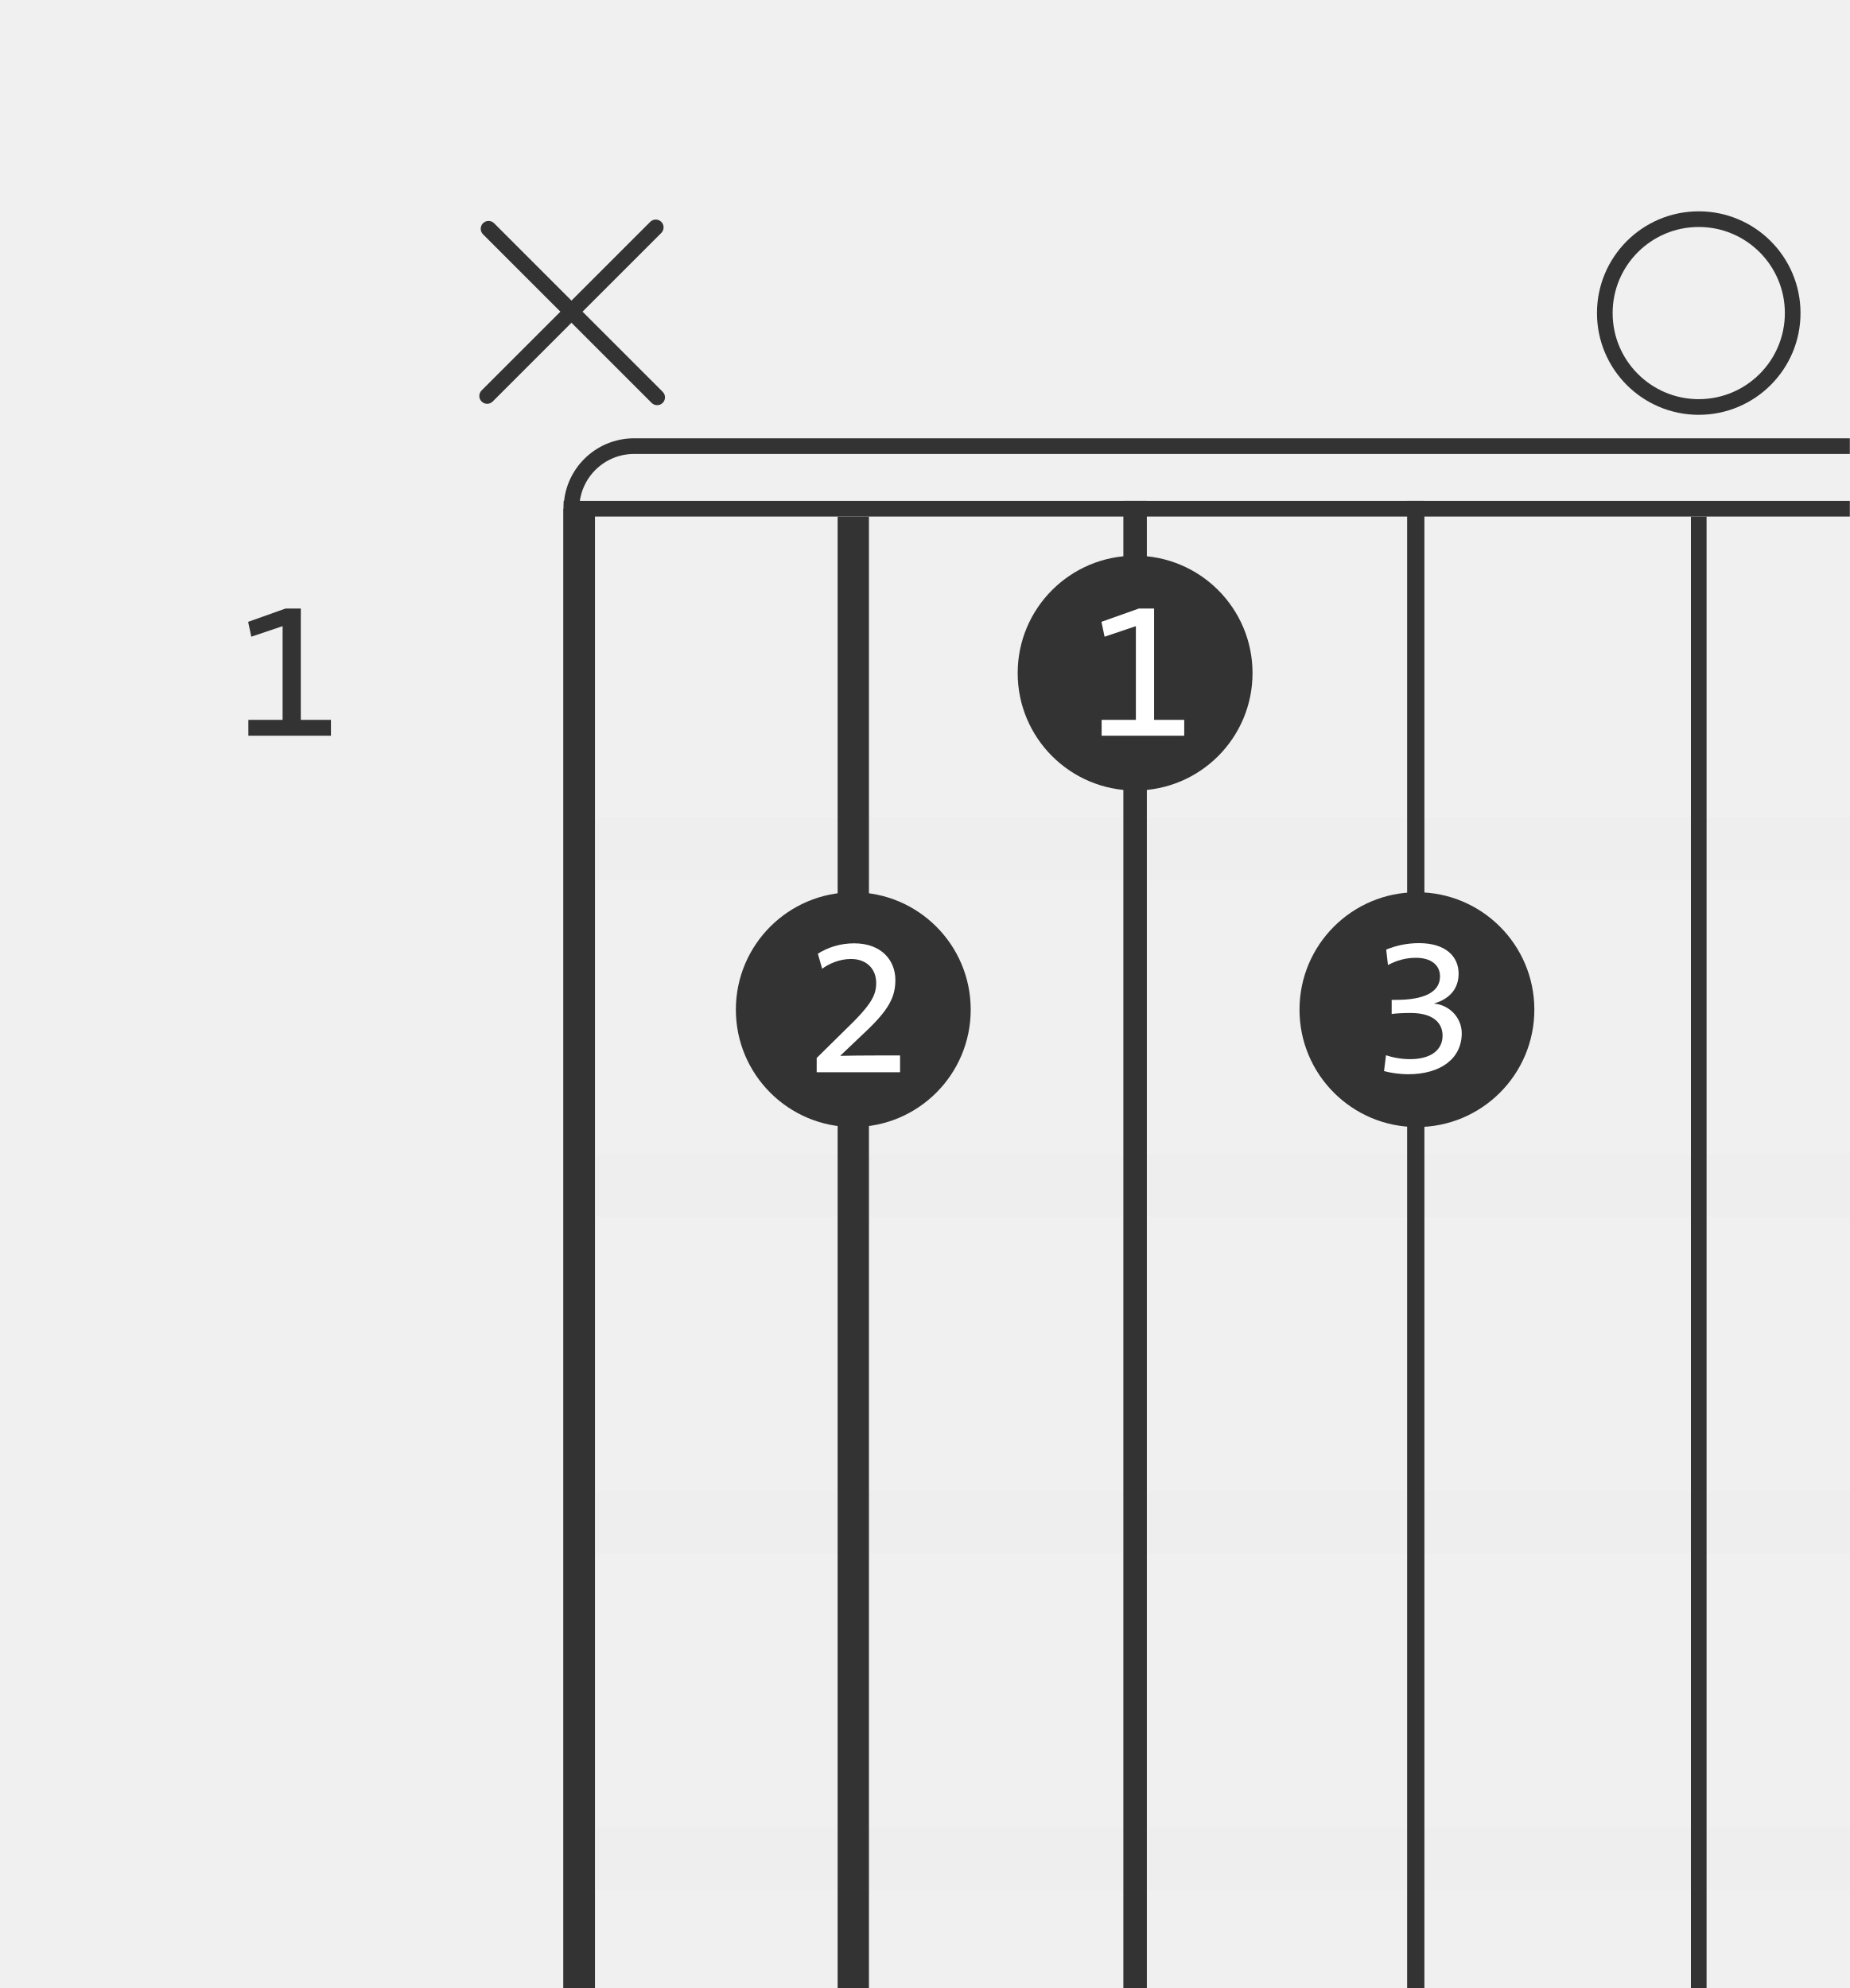
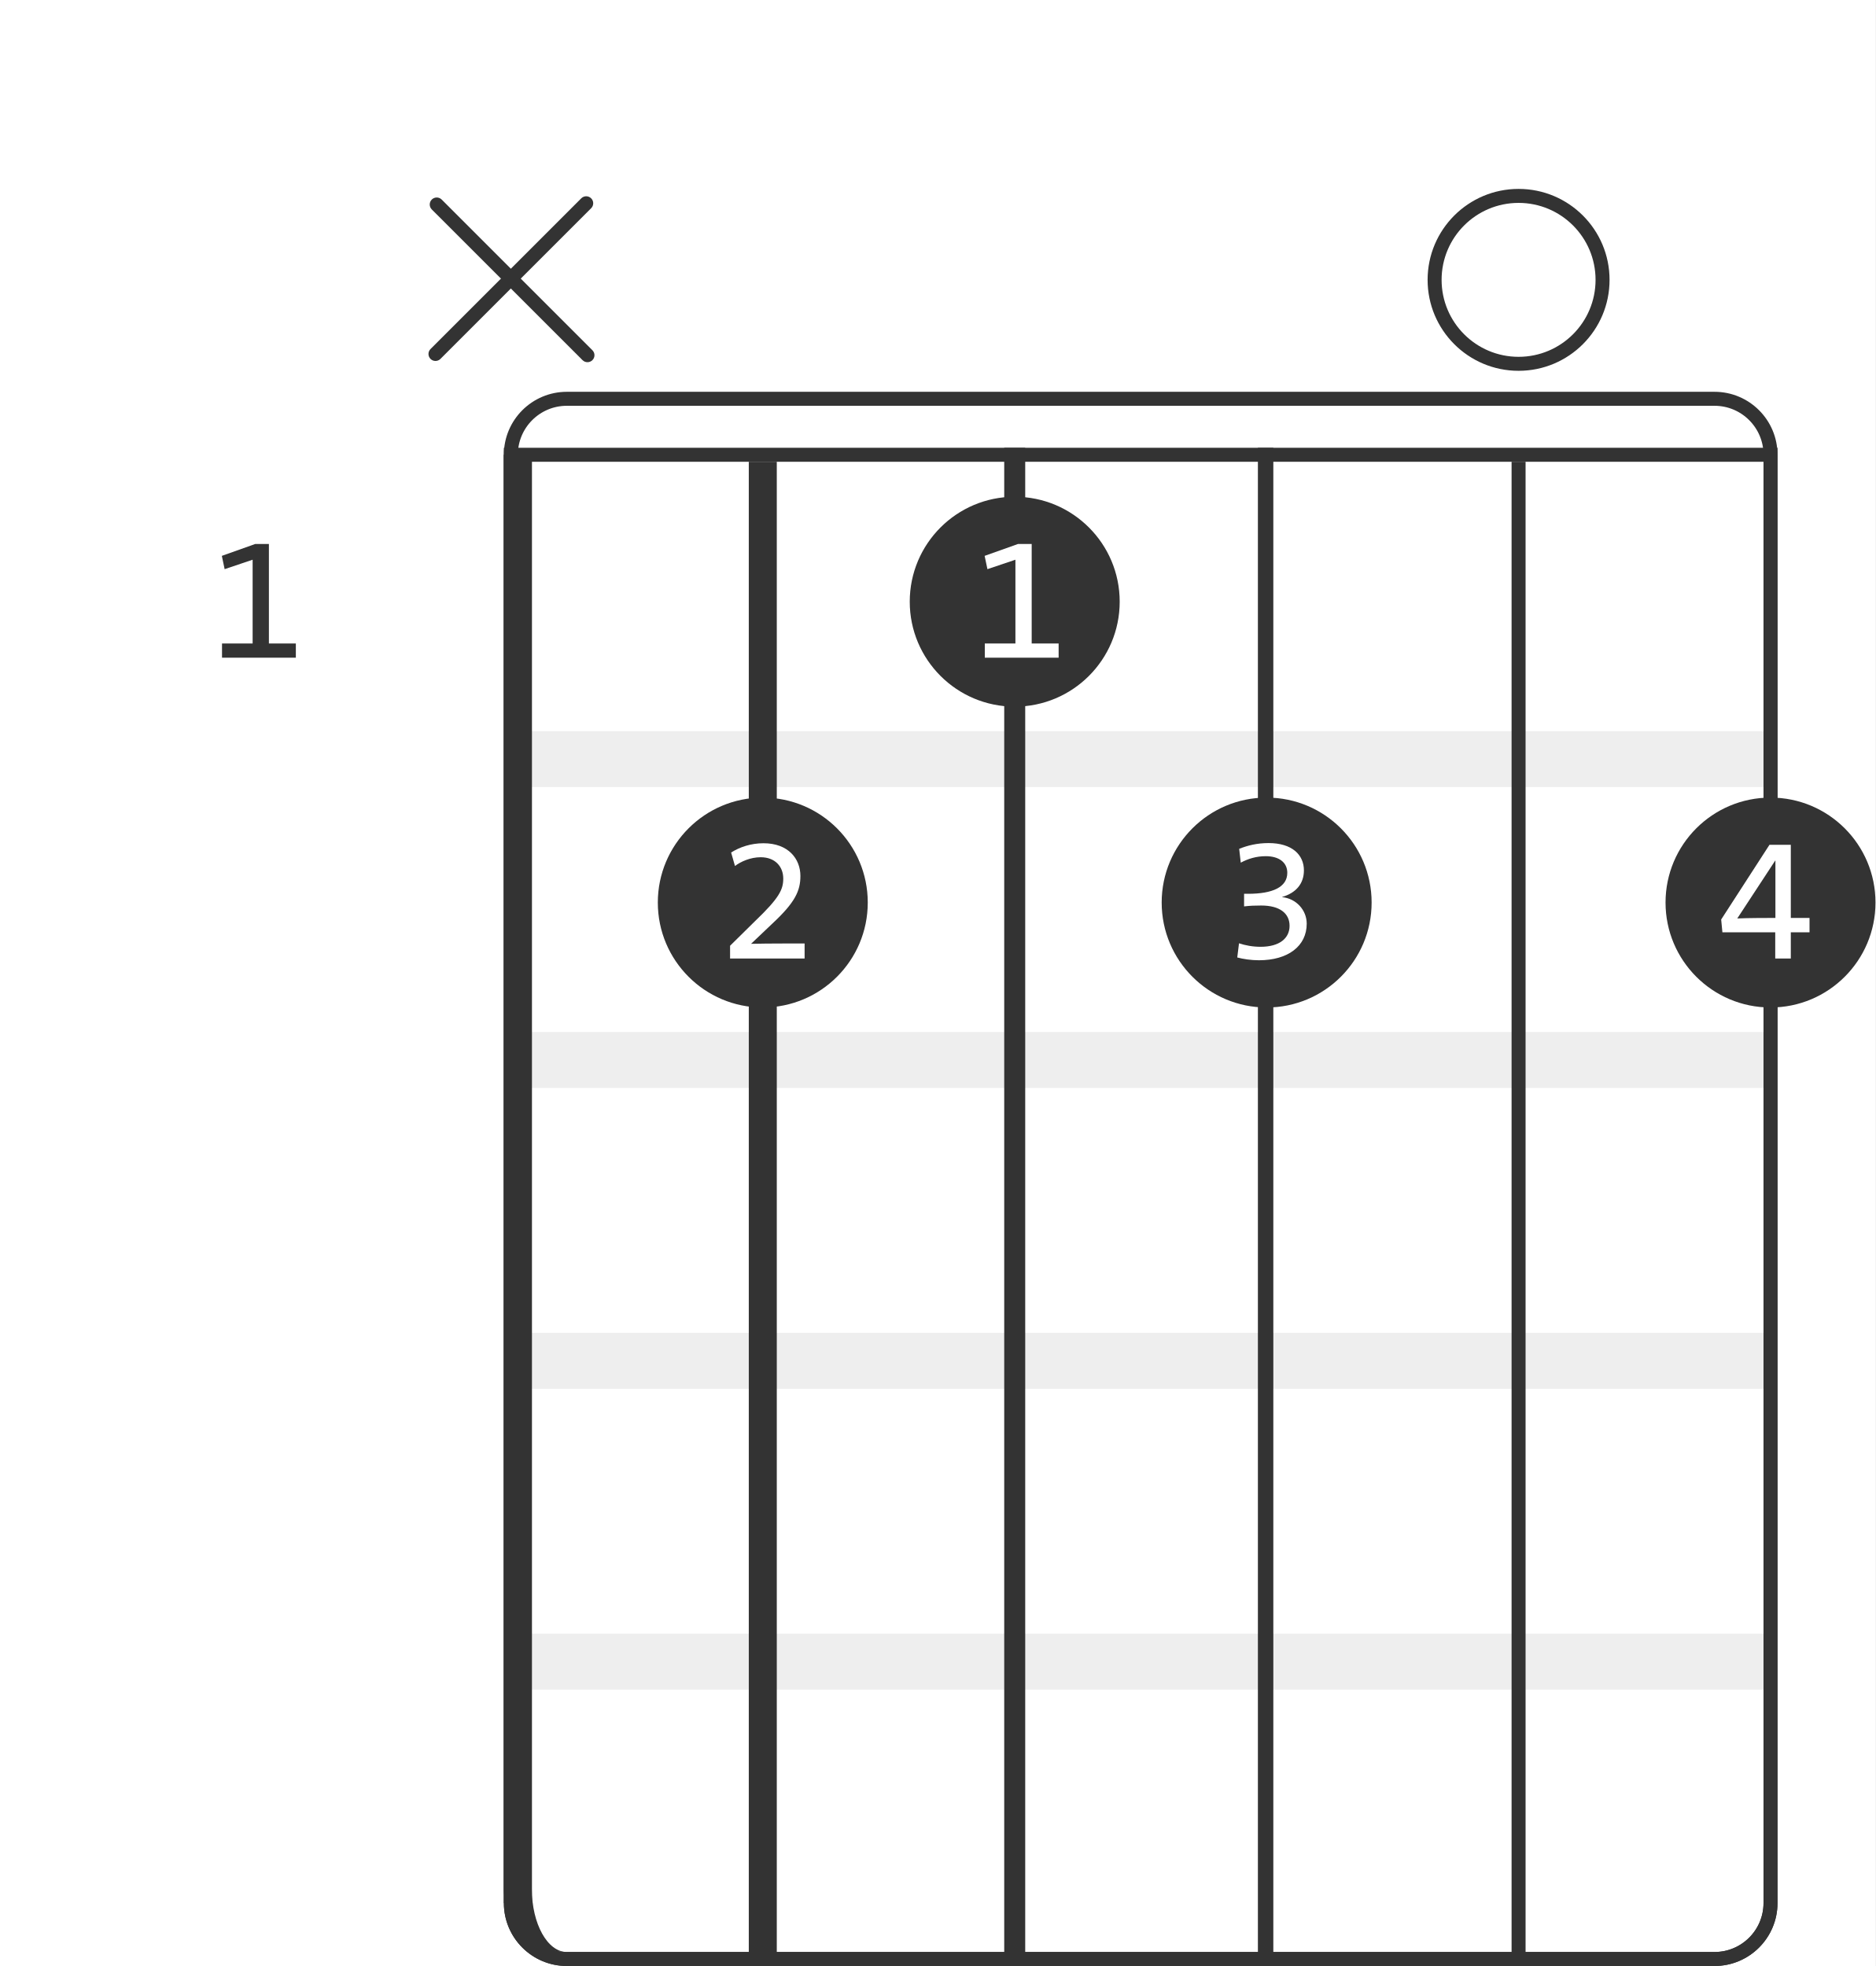
<svg xmlns="http://www.w3.org/2000/svg" xmlns:xlink="http://www.w3.org/1999/xlink" version="1.1">
  <defs>
    <symbol id="circle-1-black">
      <svg width="30" height="30" viewBox="0 0 30 30">
        <polygon fill="#333" points="21.275 23 10.725 23 10.725 20.975 15.1 20.975 15.1 9 11.1 10.35 10.7 8.45 15.475 6.75 17.425 6.75 17.425 20.975 21.275 20.975" />
      </svg>
    </symbol>
    <symbol id="circle-2-black">
      <svg width="30" height="30" viewBox="0 0 30 30">
        <path fill="#333" d="M10.975,17 L0.325,17 L0.325,15.175 L3.9,11.65 C7.35,8.35 7.925,7.15 7.925,5.575 C7.925,3.875 6.775,2.525 4.7,2.525 C3.225,2.525 1.85,3.15 1.025,3.775 L0.475,1.85 C1.7,1.075 3.3,0.525 5.1,0.525 C8.65,0.525 10.375,2.75 10.375,5.2 C10.375,7.325 9.625,8.975 6.375,12 L3.35,14.875 L3.35,14.9 C4.4,14.875 6.225,14.85 8.5,14.85 L10.975,14.85 L10.975,17 Z" transform="translate(10 6)" />
      </svg>
    </symbol>
    <symbol id="circle-3-black">
      <svg width="30" height="30" viewBox="0 0 30 30">
        <path fill="#333" d="M10.8,22.85 L11.05,20.825 C11.95,21.125 13,21.325 14.125,21.325 C16.85,21.325 18.275,20.1 18.275,18.325 C18.275,16.55 16.875,15.425 14.225,15.425 C13.325,15.425 12.625,15.45 11.775,15.55 L11.775,13.75 L12.35,13.75 C15.85,13.75 17.95,12.8 17.95,10.75 C17.95,9.275 16.775,8.375 14.875,8.375 C13.5,8.375 12.325,8.75 11.3,9.3 L11.075,7.325 C12.25,6.85 13.625,6.5 15.275,6.5 C18.625,6.5 20.325,8.175 20.325,10.4 C20.325,12.325 19.175,13.625 17.225,14.2 L17.2,14.225 C19.225,14.425 20.725,16.075 20.725,18.025 C20.725,21.225 18.05,23.25 13.9,23.25 C12.775,23.25 11.625,23.075 10.8,22.85 Z" />
      </svg>
    </symbol>
    <symbol id="circle-4-black">
      <svg width="30" height="30" viewBox="0 0 30 30">
        <path fill="#333" d="M20.575,19.25 L17.9,19.25 L17.9,23 L15.675,23 L15.675,19.25 L8.125,19.25 L7.95,17.425 L14.85,6.75 L17.9,6.75 L17.9,17.2 L20.575,17.2 L20.575,19.25 Z M15.7,17.2 L15.7,9 L15.675,9 L10.25,17.275 C11.75,17.2 14.7,17.2 15.7,17.2 Z" />
      </svg>
    </symbol>
    <symbol id="circle-5-black">
      <svg width="30" height="30" viewBox="0 0 30 30">
        <path fill="#333" d="M11,22.9 L11,20.825 C11.925,21.125 12.975,21.3 14.175,21.3 C16.85,21.3 18.325,19.975 18.325,17.95 C18.325,15.95 16.65,14.925 14.075,14.925 C13.025,14.925 12,15 11.35,15.125 L11.35,6.75 L20.15,6.75 L20.15,8.9 L13.45,8.9 L13.45,13.15 C13.875,13.125 14.45,13.1 14.825,13.1 C18.7,13.1 20.75,15.1 20.75,17.675 C20.75,21.025 18.05,23.225 14,23.225 C12.9,23.225 11.975,23.125 11,22.9 Z" />
      </svg>
    </symbol>
    <symbol id="circle-6-black">
      <svg width="30" height="30" viewBox="0 0 30 30">
        <path fill="#333" d="M19.951 6.6V8.575C19.451 8.5 18.951 8.45 18.301 8.45C14.976 8.45 13.226 10.375 12.601 13.675C12.551 13.925 12.476 14.35 12.401 14.9H12.426C13.226 13.525 14.726 12.775 16.451 12.775C19.701 12.775 21.501 14.875 21.501 17.525C21.501 20.975 19.251 23.25 15.851 23.25C12.326 23.25 10.176 20.75 10.176 16.4C10.176 9.45 13.626 6.525 18.476 6.525C19.001 6.525 19.601 6.55 19.951 6.6ZM19.201 17.9C19.201 15.975 18.101 14.65 15.976 14.65C13.876 14.65 12.651 16.325 12.651 17.725C12.651 19.75 13.826 21.4 16.051 21.4C18.051 21.4 19.201 19.95 19.201 17.9Z" />
      </svg>
    </symbol>
    <symbol id="circle-7-black">
      <svg width="30" height="30" viewBox="0 0 30 30">
        <path fill="#333" d="M21.25,6.75 L21.25,8.7 C18.725,13.4 16.45,18.75 15,23 L12.375,23 C14.025,18.475 16.275,13.275 18.65,8.9 C18.075,8.925 14.8,8.95 12.475,8.95 L10.275,8.95 L10.275,6.75 L21.25,6.75 Z" />
      </svg>
    </symbol>
    <symbol id="circle-8-black">
      <svg width="30" height="30" viewBox="0 0 30 30">
        <path fill="#333" d="M20.75,18.825 C20.75,21.55 18.3,23.25 15.1,23.25 C11.85,23.25 9.725,21.65 9.725,19.175 C9.725,17.1 11.375,15.85 13.2,14.8 C11.3,13.825 10.125,12.675 10.125,10.8 C10.125,8.325 12.25,6.5 15.375,6.5 C18.5,6.5 20.35,8.15 20.35,10.45 C20.35,12.325 18.925,13.475 17.25,14.475 C19.05,15.4 20.75,16.55 20.75,18.825 Z M18.05,10.65 C18.05,9.175 16.925,8.3 15.2,8.3 C13.45,8.3 12.45,9.35 12.45,10.6 C12.45,11.95 13.375,12.65 15.375,13.625 C16.825,12.8 18.05,11.975 18.05,10.65 Z M18.4,19.05 C18.4,17.275 16.825,16.475 15.075,15.675 C13.5,16.55 12.075,17.475 12.075,19 C12.075,20.4 13.225,21.4 15.325,21.4 C17.05,21.4 18.4,20.55 18.4,19.05 Z" />
      </svg>
    </symbol>
    <symbol id="circle-9-black">
      <svg width="30" height="30" viewBox="0 0 30 30">
        <path fill="#333" d="M10.9,23.05 L10.9,21.025 C11.6,21.2 12.4,21.275 13.15,21.275 C16.35,21.275 18.1,19.625 18.675,16.4 C18.75,15.925 18.8,15.625 18.9,15.2 L18.875,15.2 C18.075,16.35 16.7,17.05 14.975,17.05 C11.775,17.05 10,14.95 10,12.15 C10,8.725 12.35,6.5 15.6,6.5 C19,6.5 21.225,8.575 21.225,13.35 C21.225,20.45 17.725,23.225 12.9,23.225 C12.25,23.225 11.55,23.175 10.9,23.05 Z M18.725,12 C18.725,9.9 17.575,8.35 15.425,8.35 C13.45,8.35 12.275,9.875 12.275,11.8 C12.275,13.825 13.425,15.125 15.425,15.125 C17.55,15.125 18.725,13.7 18.725,12 Z" />
      </svg>
    </symbol>
    <symbol id="circle-0-black">
      <svg width="30" height="30" viewBox="0 0 30 30">
        <path fill="#333" d="M20.925,14.7 C20.925,20.925 18.05,23.25 15.1,23.25 C11.525,23.25 9.55,21.05 9.55,14.8 C9.55,9.1 12,6.5 15.4,6.5 C18.625,6.5 20.925,8.425 20.925,14.7 Z M18.5,14.85 C18.5,10.025 17.45,8.4 15.225,8.4 C13.375,8.4 11.975,10 11.975,14.65 C11.975,19.25 12.825,21.325 15.225,21.325 C17.275,21.325 18.5,19.25 18.5,14.85 Z" />
      </svg>
    </symbol>
    <symbol id="bar-middle">
      <svg width="36" height="30" viewBox="0 0 36 30">
        <rect width="36" height="30" fill="#333" fill-rule="evenodd" />
      </svg>
    </symbol>
    <symbol id="bar-end">
      <svg width="15" height="30" viewBox="0 0 15 30">
        <path fill="#333" fill-rule="evenodd" d="M15,0 C6.716,0 0,6.716 0,15 C0,23.284 6.716,30 15,30 L15,0 Z" />
      </svg>
    </symbol>
    <symbol id="circle-1">
      <svg width="30" height="30" viewBox="0 0 30 30">
        <g fill="none" fill-rule="evenodd">
          <circle cx="15" cy="15" r="15" fill="#333" />
          <polygon fill="#FFF" fill-rule="nonzero" points="21.275 23 10.725 23 10.725 20.975 15.1 20.975 15.1 9 11.1 10.35 10.7 8.45 15.475 6.75 17.425 6.75 17.425 20.975 21.275 20.975" />
        </g>
      </svg>
    </symbol>
    <symbol id="circle-2">
      <svg width="30" height="30" viewBox="0 0 30 30">
        <g fill="none" fill-rule="evenodd" transform="translate(0 -2)">
          <circle cx="15" cy="17" r="15" fill="#333" />
          <path fill="#FFF" fill-rule="nonzero" d="M20.975,25 L10.325,25 L10.325,23.175 L13.9,19.65 C17.35,16.35 17.925,15.15 17.925,13.575 C17.925,11.875 16.775,10.525 14.7,10.525 C13.225,10.525 11.85,11.15 11.025,11.775 L10.475,9.85 C11.7,9.075 13.3,8.525 15.1,8.525 C18.65,8.525 20.375,10.75 20.375,13.2 C20.375,15.325 19.625,16.975 16.375,20 L13.35,22.875 L13.35,22.9 C14.4,22.875 16.225,22.85 18.5,22.85 L20.975,22.85 L20.975,25 Z" />
        </g>
      </svg>
    </symbol>
    <symbol id="circle-3">
      <svg width="30" height="30" viewBox="0 0 30 30">
        <g fill="none" fill-rule="evenodd" transform="translate(0 -2)">
          <circle cx="15" cy="17" r="15" fill="#333" />
          <path fill="#FFF" fill-rule="nonzero" d="M10.8,24.85 L11.05,22.825 C11.95,23.125 13,23.325 14.125,23.325 C16.85,23.325 18.275,22.1 18.275,20.325 C18.275,18.55 16.875,17.425 14.225,17.425 C13.325,17.425 12.625,17.45 11.775,17.55 L11.775,15.75 L12.35,15.75 C15.85,15.75 17.95,14.8 17.95,12.75 C17.95,11.275 16.775,10.375 14.875,10.375 C13.5,10.375 12.325,10.75 11.3,11.3 L11.075,9.325 C12.25,8.85 13.625,8.5 15.275,8.5 C18.625,8.5 20.325,10.175 20.325,12.4 C20.325,14.325 19.175,15.625 17.225,16.2 L17.2,16.225 C19.225,16.425 20.725,18.075 20.725,20.025 C20.725,23.225 18.05,25.25 13.9,25.25 C12.775,25.25 11.625,25.075 10.8,24.85 Z" />
        </g>
      </svg>
    </symbol>
    <symbol id="circle-4">
      <svg width="30" height="30" viewBox="0 0 30 30">
        <g fill="none" fill-rule="evenodd" transform="translate(0 -2)">
          <circle cx="15" cy="17" r="15" fill="#333" />
          <path fill="#FFF" fill-rule="nonzero" d="M20.575,21.25 L17.9,21.25 L17.9,25 L15.675,25 L15.675,21.25 L8.125,21.25 L7.95,19.425 L14.85,8.75 L17.9,8.75 L17.9,19.2 L20.575,19.2 L20.575,21.25 Z M15.7,19.2 L15.7,11 L15.675,11 L10.25,19.275 C11.75,19.2 14.7,19.2 15.7,19.2 Z" />
        </g>
      </svg>
    </symbol>
    <symbol id="grid-guitar-2">
      <svg width="182" height="225" viewBox="0 0 182 209" fill="none">
        <path d="M1 48.5H180V40.5H1V48.5Z" fill="#EEEEEE" />
        <path d="M1 91.5H180V83.5H1V91.5Z" fill="#EEEEEE" />
        <path d="M1 134.5H180V126.5H1V134.5Z" fill="#EEEEEE" />
        <path d="M1 177.5H180V169.5H1V177.5Z" fill="#EEEEEE" />
        <rect x="1" y="1" width="180" height="215" rx="8" stroke="#333333" stroke-width="2" />
        <path fill-rule="evenodd" clip-rule="evenodd" d="M39 2L39 216L35 216L35 2L39 2Z" fill="#333333" />
        <path fill-rule="evenodd" clip-rule="evenodd" d="M74.5 6.47666e-06L74.5 216L71.5 216L71.5 6.61612e-06L74.5 6.47666e-06Z" fill="#333333" />
        <path fill-rule="evenodd" clip-rule="evenodd" d="M109.954 6.51366e-06L109.954 216L107.75 216L107.75 6.61612e-06L109.954 6.51366e-06Z" fill="#333333" />
        <path fill-rule="evenodd" clip-rule="evenodd" d="M146 2L146 216L144 216L144 2L146 2Z" fill="#333333" />
        <path d="M0 11C0 6.029 4.029 2 9 2C6.239 2 4 6.029 4 11V206C4 210.971 6.239 215 9 215C4.029 215 0 210.971 0 206V11Z" fill="#333333" />
      </svg>
    </symbol>
    <symbol id="grid-guitar-1">
      <svg width="182" height="225" viewBox="0 0 182 225" fill="none">
        <path d="M1 56.5H180V48.5H1V56.5Z" fill="#EEEEEE" />
        <path d="M1 99.5H180V91.5H1V99.5Z" fill="#EEEEEE" />
        <path d="M1 142.5H180V134.5H1V142.5Z" fill="#EEEEEE" />
        <path d="M1 185.5H180V177.5H1V185.5Z" fill="#EEEEEE" />
        <rect x="1" y="1" width="180" height="223" rx="8" stroke="#333333" stroke-width="2" />
        <path d="M1 9H181V216C181 220.418 177.418 224 173 224H9C4.582 224 1 220.418 1 216V9Z" stroke="#333333" stroke-width="2" />
        <path fill-rule="evenodd" clip-rule="evenodd" d="M39 10L39 224L35 224L35 10L39 10Z" fill="#333333" />
        <path fill-rule="evenodd" clip-rule="evenodd" d="M4 9L4 216L0 216L9.04826e-06 9L4 9Z" fill="#333333" />
        <path fill-rule="evenodd" clip-rule="evenodd" d="M74.5 8L74.5 224L71.5 224L71.5 8L74.5 8Z" fill="#333333" />
        <path fill-rule="evenodd" clip-rule="evenodd" d="M109.954 8L109.954 224L107.75 224L107.75 8L109.954 8Z" fill="#333333" />
        <path fill-rule="evenodd" clip-rule="evenodd" d="M146 10L146 224L144 224L144 10L146 10Z" fill="#333333" />
        <path d="M0 9H4V214C4 218.971 6.239 223 9 223C4.029 223 0 218.971 0 214V9Z" fill="#333333" />
      </svg>
    </symbol>
    <symbol id="o">
      <svg width="30" height="30" viewBox="0 0 30 30">
        <path fill="#333" d="M15,28 C22.18,28 28,22.18 28,15 C28,7.82 22.18,2 15,2 C7.82,2 2,7.82 2,15 C2,22.18 7.82,28 15,28 Z M15,26 C8.925,26 4,21.075 4,15 C4,8.925 8.925,4 15,4 C21.075,4 26,8.925 26,15 C26,21.075 21.075,26 15,26 Z" />
      </svg>
    </symbol>
    <symbol id="x">
      <svg width="30" height="30" viewBox="0 0 30 30">
        <g fill="#333" transform="translate(4 4)">
          <path d="M-0.479,0.76 L21.061,22.3 C21.452,22.69 22.085,22.69 22.475,22.3 C22.866,21.909 22.866,21.276 22.475,20.885 L0.936,-0.654 C0.545,-1.045 -0.088,-1.045 -0.479,-0.654 C-0.869,-0.264 -0.869,0.37 -0.479,0.76 Z" transform="rotate(-90 10.998 10.823)" />
          <path d="M-0.3,0.936 L21.24,22.475 C21.63,22.866 22.264,22.866 22.654,22.475 C23.045,22.085 23.045,21.452 22.654,21.061 L1.115,-0.479 C0.724,-0.869 0.091,-0.869 -0.3,-0.479 C-0.69,-0.088 -0.69,0.545 -0.3,0.936 Z" />
        </g>
      </svg>
    </symbol>
  </defs>
  <symbol id="chord">
+     <rect width="100%" height="100%" fill="white" />
    <svg width="326" height="281" version="1.1">
      <use x="72" y="56" width="182" height="225" xlink:href="#grid-guitar-1" />
      <use x="21" y="71" width="30" height="30" xlink:href="#circle-1-black" />
      <use x="58" y="25" width="30" height="30" xlink:href="#x" />
      <use x="94" y="114" width="30" height="30" xlink:href="#circle-2" />
      <use x="130" y="71" width="30" height="30" xlink:href="#circle-1" />
      <use x="166" y="114" width="30" height="30" xlink:href="#circle-3" />
      <use x="202" y="25" width="30" height="30" xlink:href="#o" />
      <use x="238" y="114" width="30" height="30" xlink:href="#circle-4" />
    </svg>
  </symbol>
  <use xlink:href="#chord" />
</svg>
